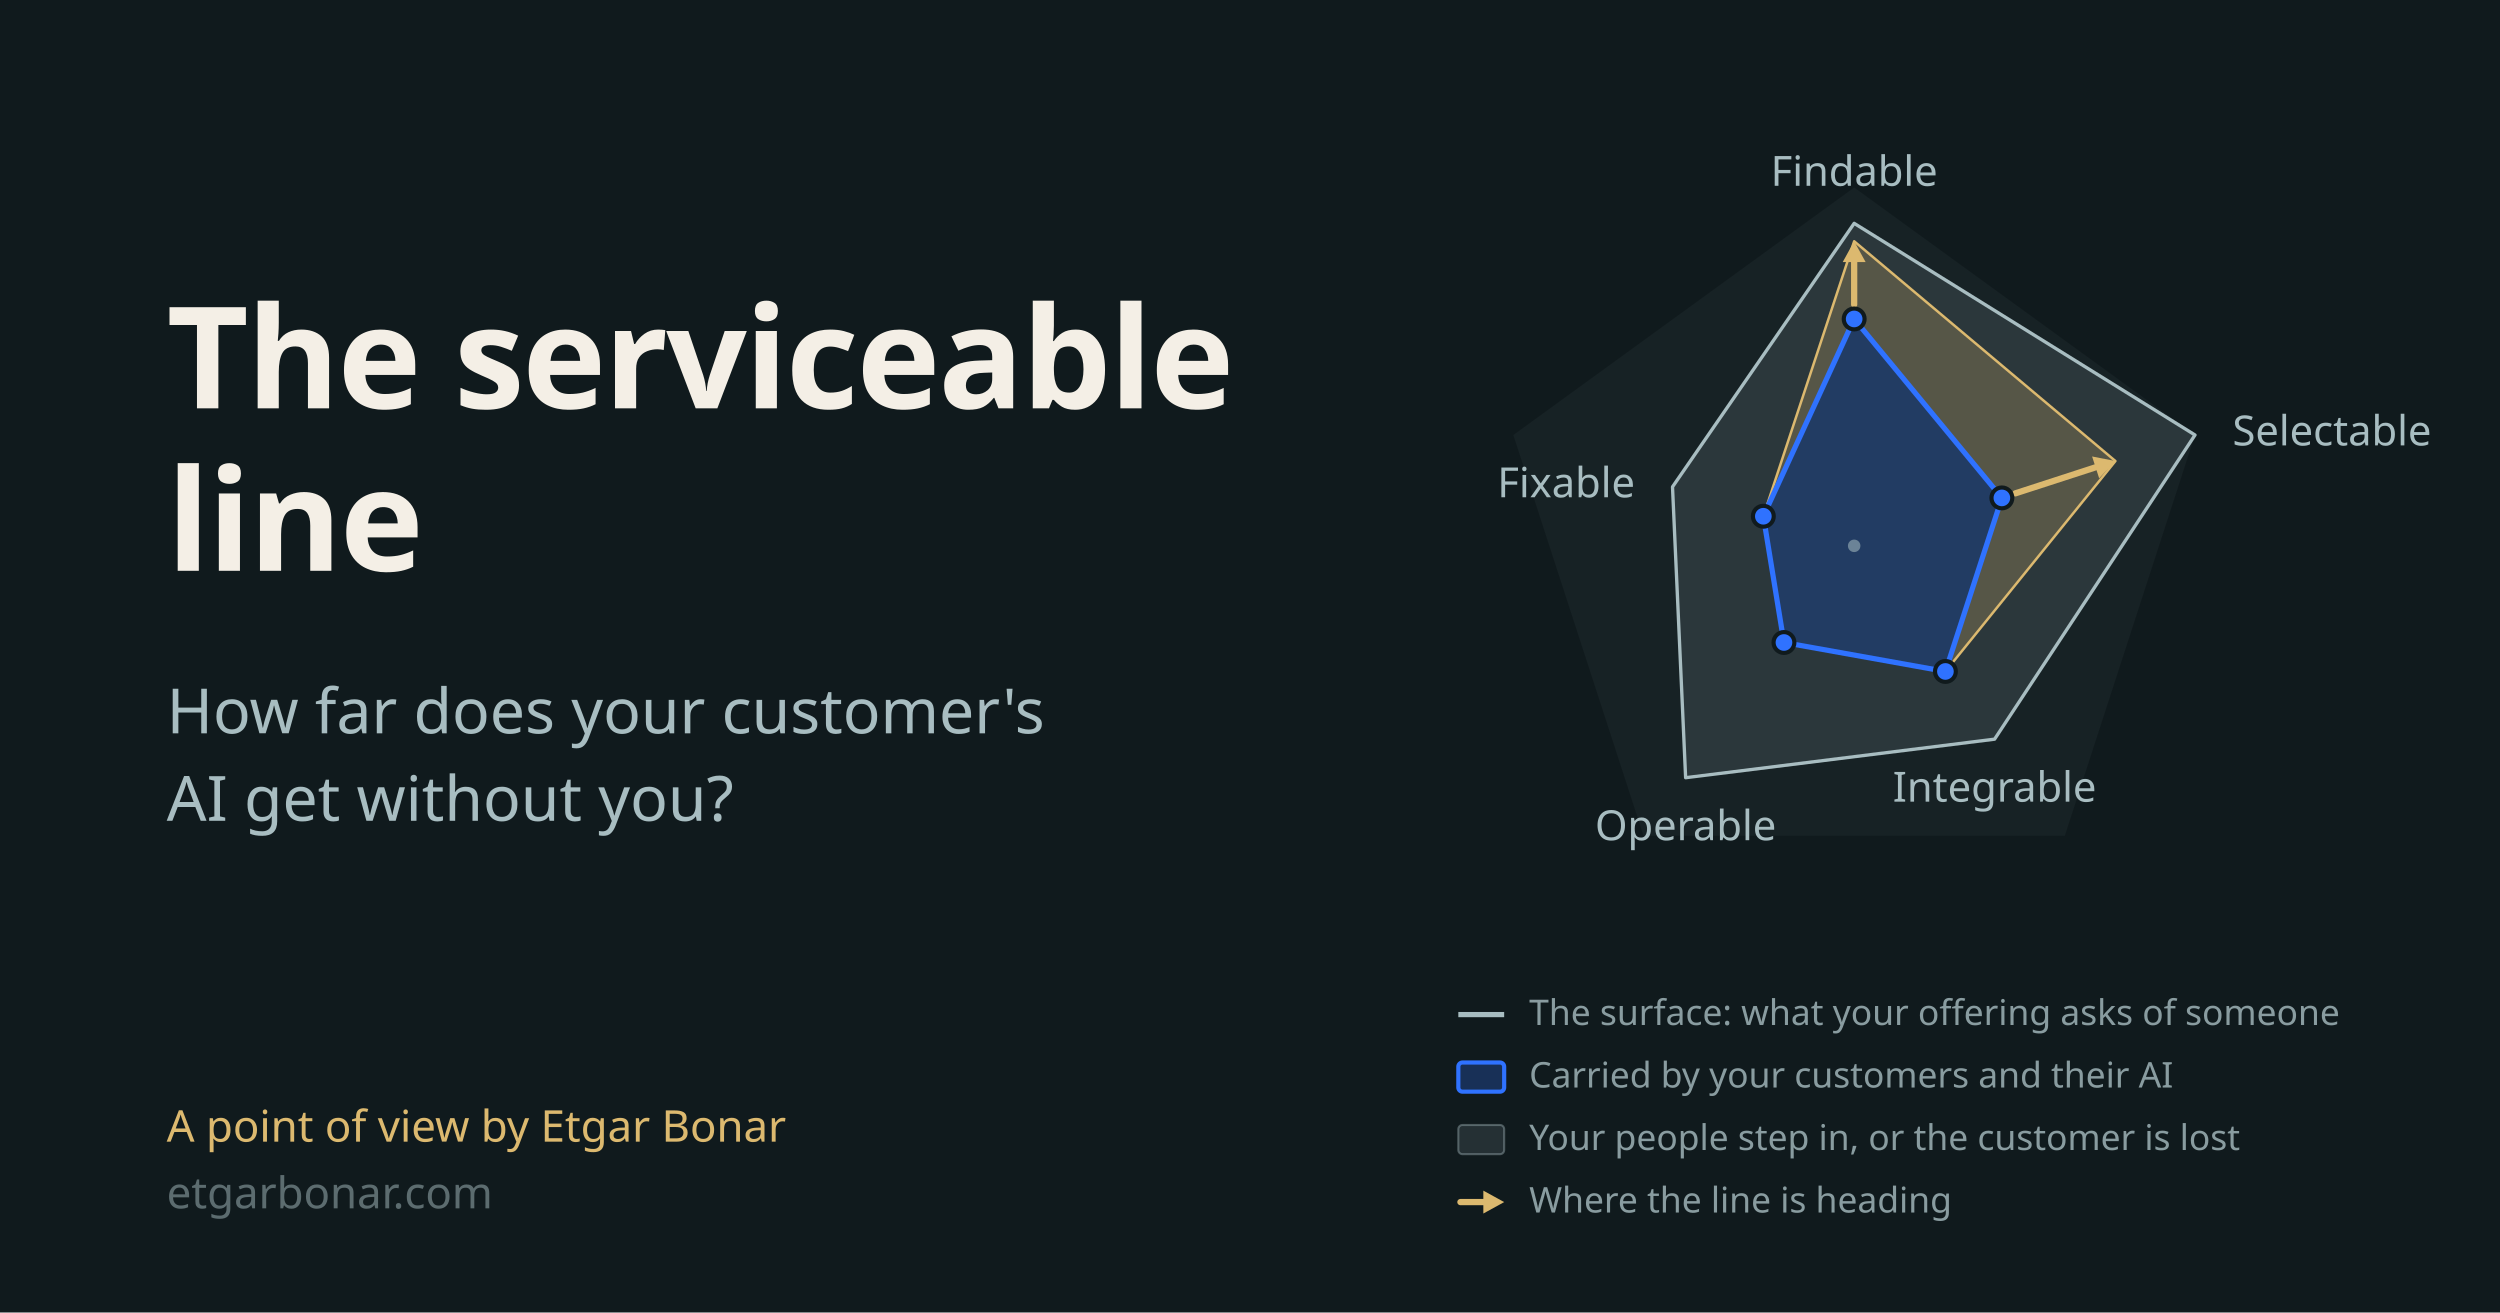
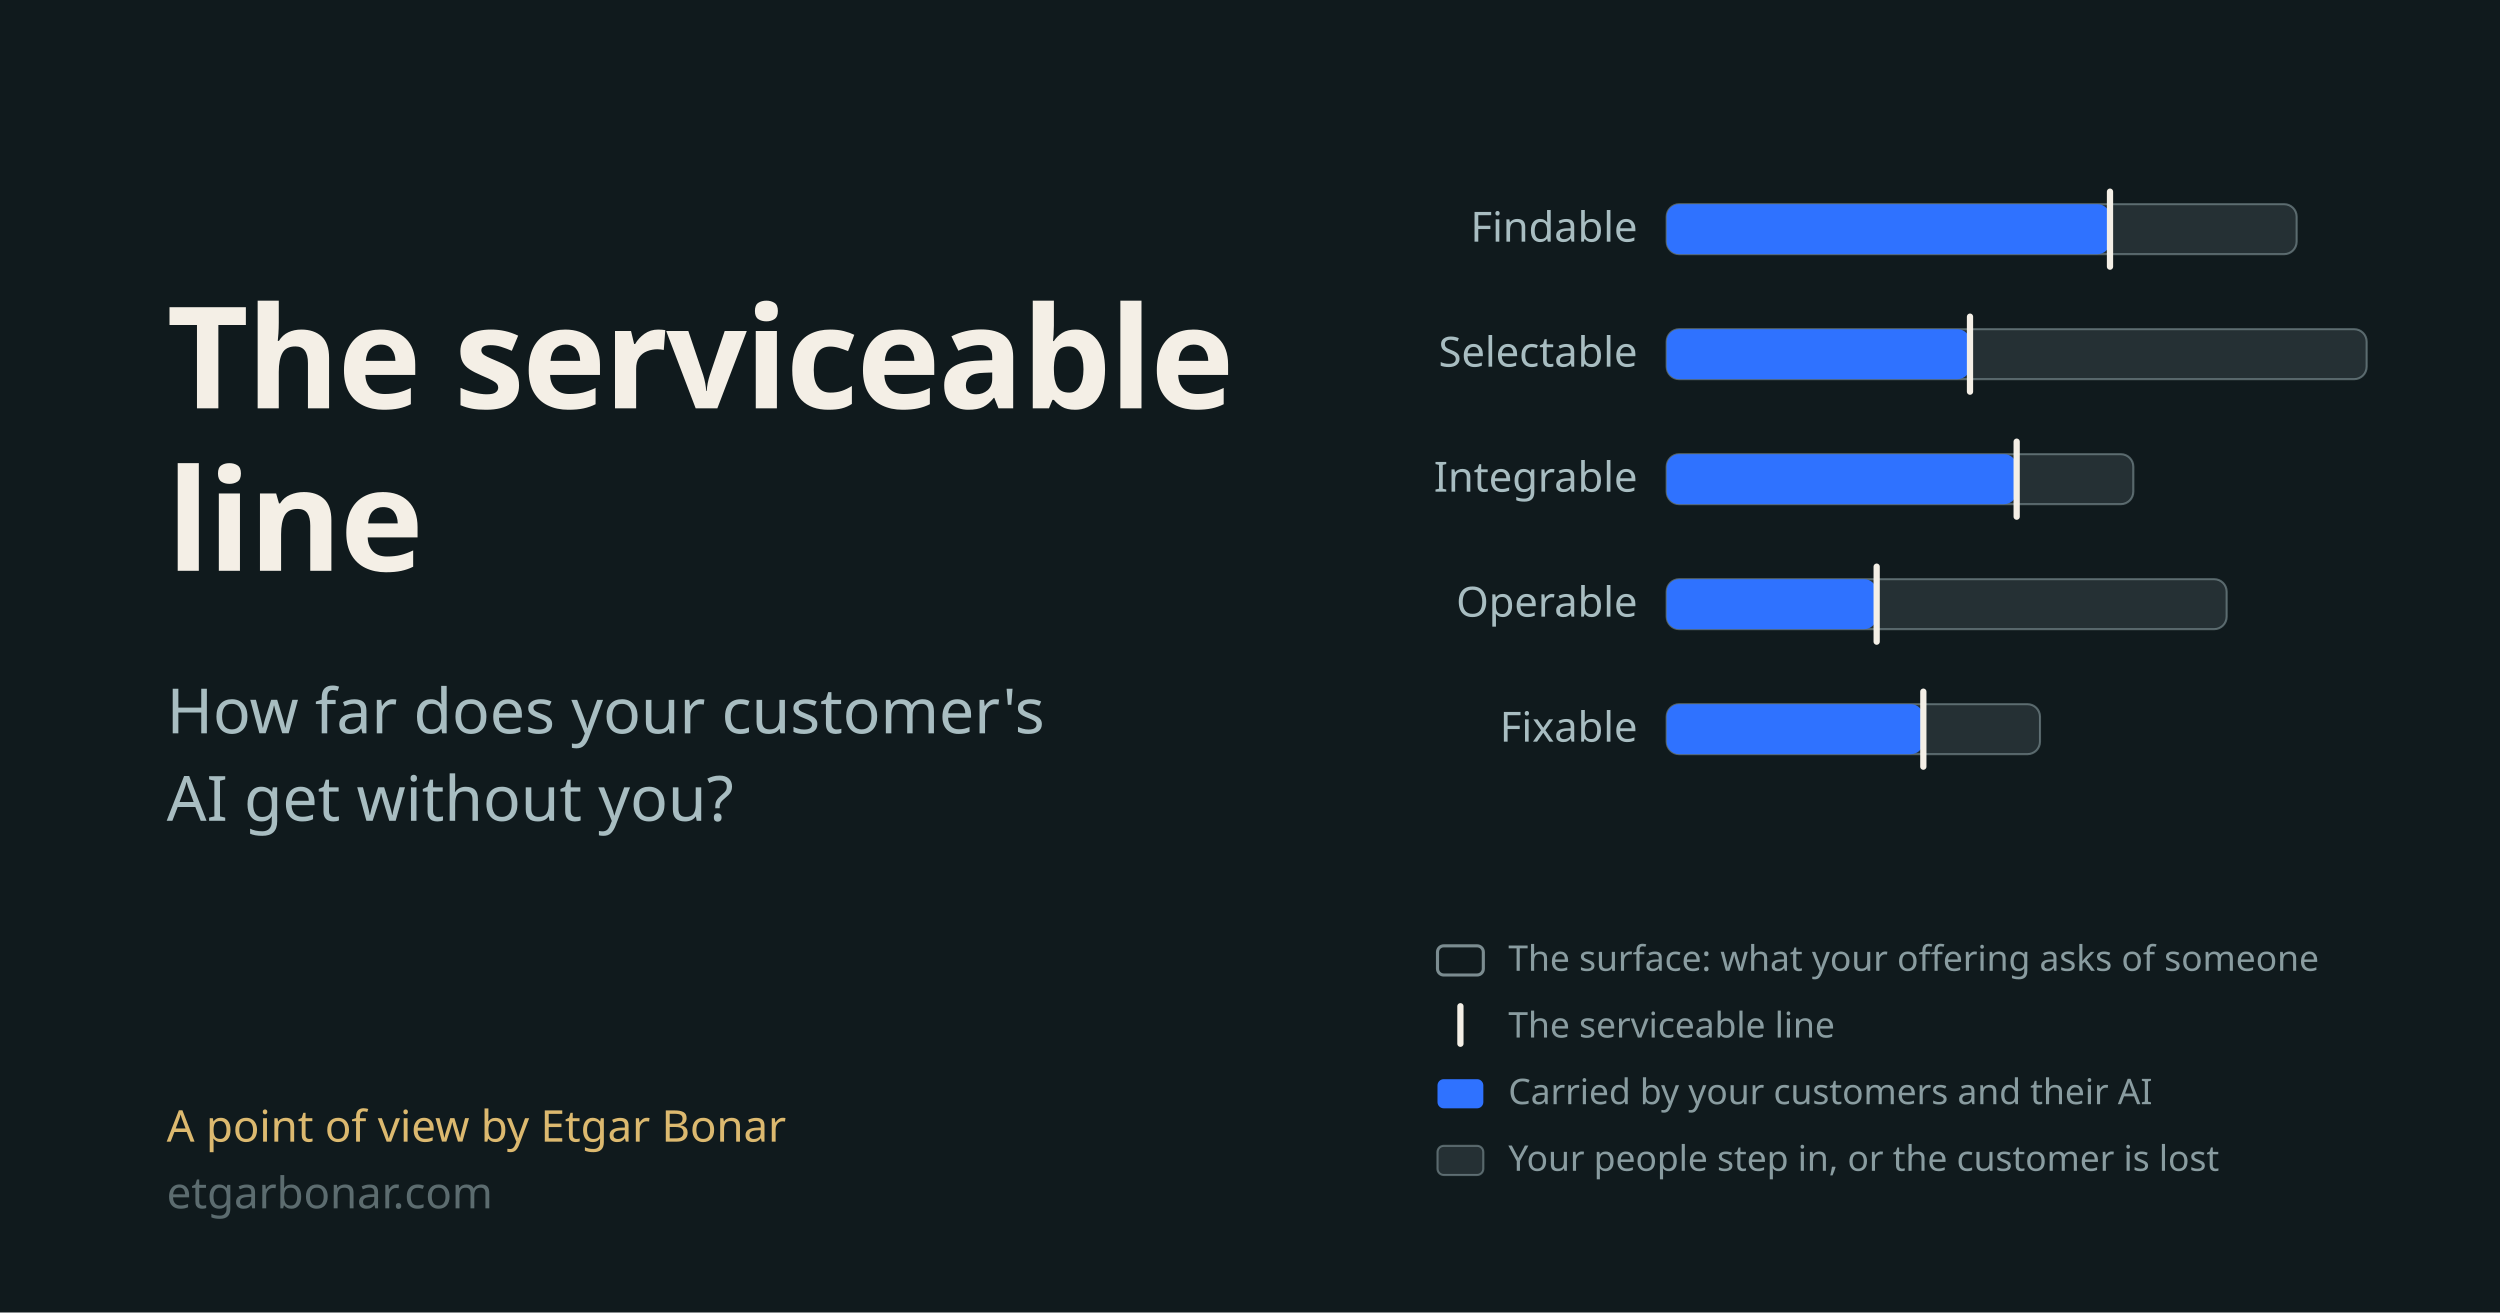
<svg xmlns="http://www.w3.org/2000/svg" width="1200" height="630" viewBox="0 0 1200 630" role="img" aria-labelledby="cardtitle carddesc">
  <rect width="1200" height="630" fill="#101a1d" />
-   <g transform="translate(890 262)">
-     <polygon points="0.0,-172.0 163.6,-53.2 101.1,139.2 -101.1,139.2 -163.6,-53.2" fill="#a8bdc1" fill-opacity=".05" />
-     <polygon points="0.0,-154.8 163.6,-53.2 67.4,92.8 -80.9,111.3 -87.2,-28.3" fill="#a8bdc1" fill-opacity=".14" stroke="#a8bdc1" stroke-width="1.6" stroke-linejoin="round" />
-     <polygon points="0.0,-146.2 125.4,-40.7 43.8,60.3 -33.7,46.4 -43.6,-14.2" fill="#dcb96f" fill-opacity=".24" stroke="#dcb96f" stroke-width="1.2" stroke-linejoin="round" />
-     <polygon points="0.0,-108.9 70.9,-23.0 43.8,60.3 -33.7,46.4 -43.6,-14.2" fill="#1e2a2d" />
-     <polygon points="0.0,-108.9 70.9,-23.0 43.8,60.3 -33.7,46.4 -43.6,-14.2" fill="#2f72ff" fill-opacity=".26" stroke="#2f72ff" stroke-width="2.5" stroke-linejoin="round" />
-     <circle cx="0" cy="0" r="3" fill="#a8bdc1" opacity=".55" />
-     <line x1="0.0" y1="-115.8" x2="0.0" y2="-136.2" stroke="#dcb96f" stroke-width="3" stroke-linecap="round" />
-     <polygon points="0.0,-146.2 5.5,-136.2 -5.5,-136.2" fill="#dcb96f" />
-     <line x1="77.4" y1="-25.2" x2="115.9" y2="-37.7" stroke="#dcb96f" stroke-width="3" stroke-linecap="round" />
-     <polygon points="125.4,-40.7 117.6,-32.4 114.2,-42.9" fill="#dcb96f" />
-     <circle cx="0.0" cy="-108.9" r="5" fill="#2f72ff" stroke="#101a1d" stroke-width="2" />
-     <circle cx="70.9" cy="-23.0" r="5" fill="#2f72ff" stroke="#101a1d" stroke-width="2" />
-     <circle cx="43.8" cy="60.3" r="5" fill="#2f72ff" stroke="#101a1d" stroke-width="2" />
-     <circle cx="-33.7" cy="46.4" r="5" fill="#2f72ff" stroke="#101a1d" stroke-width="2" />
-     <circle cx="-43.6" cy="-14.2" r="5" fill="#2f72ff" stroke="#101a1d" stroke-width="2" />
-     <text x="0.0" y="-172.8" text-anchor="middle" font-family="Noto Sans, Liberation Sans, Arial, Helvetica, sans-serif" font-size="20" fill="#a8bdc1">Findable</text>
-     <text x="181.6" y="-48.2" text-anchor="start" font-family="Noto Sans, Liberation Sans, Arial, Helvetica, sans-serif" font-size="20" fill="#a8bdc1">Selectable</text>
-     <text x="67.4" y="122.8" text-anchor="middle" font-family="Noto Sans, Liberation Sans, Arial, Helvetica, sans-serif" font-size="20" fill="#a8bdc1">Integrable</text>
-     <text x="-80.9" y="141.3" text-anchor="middle" font-family="Noto Sans, Liberation Sans, Arial, Helvetica, sans-serif" font-size="20" fill="#a8bdc1">Operable</text>
-     <text x="-105.2" y="-23.3" text-anchor="end" font-family="Noto Sans, Liberation Sans, Arial, Helvetica, sans-serif" font-size="20" fill="#a8bdc1">Fixable</text>
-   </g>
-   <path d="M700 487H722" stroke="#a8bdc1" stroke-width="2.5" />
-   <text x="734" y="492" font-family="Noto Sans, Liberation Sans, Arial, Helvetica, sans-serif" font-size="17" fill="#a8bdc1" opacity=".8">The surface: what your offering asks of someone</text>
-   <rect x="700" y="510" width="22" height="14" rx="2" fill="#2f72ff" fill-opacity=".26" stroke="#2f72ff" stroke-width="2" />
-   <text x="734" y="522" font-family="Noto Sans, Liberation Sans, Arial, Helvetica, sans-serif" font-size="17" fill="#a8bdc1" opacity=".8">Carried by your customers and their AI</text>
-   <rect x="700" y="540" width="22" height="14" rx="2" fill="#a8bdc1" fill-opacity=".14" stroke="#a8bdc1" stroke-opacity=".4" />
-   <text x="734" y="552" font-family="Noto Sans, Liberation Sans, Arial, Helvetica, sans-serif" font-size="17" fill="#a8bdc1" opacity=".8">Your people step in, or the customer is lost</text>
-   <path d="M701 577H713" stroke="#dcb96f" stroke-width="3" stroke-linecap="round" />
-   <polygon points="722,577 712,571.5 712,582.5" fill="#dcb96f" />
-   <text x="734" y="582" font-family="Noto Sans, Liberation Sans, Arial, Helvetica, sans-serif" font-size="17" fill="#a8bdc1" opacity=".8">Where the line is heading</text>
+   <text x="786" y="116" text-anchor="end" font-family="Noto Sans, Liberation Sans, Arial, Helvetica, sans-serif" font-size="20" fill="#a8bdc1">Findable</text>
+   <rect x="800" y="98.0" width="302.4" height="24" rx="6.0" fill="#a8bdc1" fill-opacity=".14" stroke="#a8bdc1" stroke-opacity=".45" />
+   <rect x="800" y="98.0" width="212.8" height="24" rx="6.0" fill="#2f72ff" />
+   <line x1="1012.8" y1="92.0" x2="1012.8" y2="128.0" stroke="#f4efe6" stroke-width="3" stroke-linecap="round" />
+   <text x="786" y="176" text-anchor="end" font-family="Noto Sans, Liberation Sans, Arial, Helvetica, sans-serif" font-size="20" fill="#a8bdc1">Selectable</text>
+   <rect x="800" y="158.0" width="336.0" height="24" rx="6.0" fill="#a8bdc1" fill-opacity=".14" stroke="#a8bdc1" stroke-opacity=".45" />
+   <rect x="800" y="158.0" width="145.6" height="24" rx="6.0" fill="#2f72ff" />
+   <line x1="945.6" y1="152.0" x2="945.6" y2="188.0" stroke="#f4efe6" stroke-width="3" stroke-linecap="round" />
+   <text x="786" y="236" text-anchor="end" font-family="Noto Sans, Liberation Sans, Arial, Helvetica, sans-serif" font-size="20" fill="#a8bdc1">Integrable</text>
+   <rect x="800" y="218.0" width="224.0" height="24" rx="6.0" fill="#a8bdc1" fill-opacity=".14" stroke="#a8bdc1" stroke-opacity=".45" />
+   <rect x="800" y="218.0" width="168.0" height="24" rx="6.0" fill="#2f72ff" />
+   <line x1="968.0" y1="212.0" x2="968.0" y2="248.0" stroke="#f4efe6" stroke-width="3" stroke-linecap="round" />
+   <text x="786" y="296" text-anchor="end" font-family="Noto Sans, Liberation Sans, Arial, Helvetica, sans-serif" font-size="20" fill="#a8bdc1">Operable</text>
+   <rect x="800" y="278.0" width="268.8" height="24" rx="6.0" fill="#a8bdc1" fill-opacity=".14" stroke="#a8bdc1" stroke-opacity=".45" />
+   <rect x="800" y="278.0" width="100.8" height="24" rx="6.0" fill="#2f72ff" />
+   <line x1="900.8" y1="272.0" x2="900.8" y2="308.0" stroke="#f4efe6" stroke-width="3" stroke-linecap="round" />
+   <text x="786" y="356" text-anchor="end" font-family="Noto Sans, Liberation Sans, Arial, Helvetica, sans-serif" font-size="20" fill="#a8bdc1">Fixable</text>
+   <rect x="800" y="338.0" width="179.2" height="24" rx="6.0" fill="#a8bdc1" fill-opacity=".14" stroke="#a8bdc1" stroke-opacity=".45" />
+   <rect x="800" y="338.0" width="123.2" height="24" rx="6.0" fill="#2f72ff" />
+   <line x1="923.2" y1="332.0" x2="923.2" y2="368.0" stroke="#f4efe6" stroke-width="3" stroke-linecap="round" />
+   <rect x="690" y="454" width="22" height="14" rx="3" fill="none" stroke="#a8bdc1" stroke-opacity=".7" stroke-width="1.5" />
+   <text x="724" y="466" font-family="Noto Sans, Liberation Sans, Arial, Helvetica, sans-serif" font-size="17" fill="#a8bdc1" opacity=".8">The surface: what your offering asks of someone</text>
+   <line x1="701" y1="483" x2="701" y2="501" stroke="#f4efe6" stroke-width="3" stroke-linecap="round" />
+   <text x="724" y="498" font-family="Noto Sans, Liberation Sans, Arial, Helvetica, sans-serif" font-size="17" fill="#a8bdc1" opacity=".8">The serviceable line</text>
+   <rect x="690" y="518" width="22" height="14" rx="3" fill="#2f72ff" />
+   <text x="724" y="530" font-family="Noto Sans, Liberation Sans, Arial, Helvetica, sans-serif" font-size="17" fill="#a8bdc1" opacity=".8">Carried by your customers and their AI</text>
+   <rect x="690" y="550" width="22" height="14" rx="3" fill="#a8bdc1" fill-opacity=".14" stroke="#a8bdc1" stroke-opacity=".45" />
+   <text x="724" y="562" font-family="Noto Sans, Liberation Sans, Arial, Helvetica, sans-serif" font-size="17" fill="#a8bdc1" opacity=".8">Your people step in, or the customer is lost</text>
  <text x="80" y="196" font-family="Noto Sans, Liberation Sans, Arial, Helvetica, sans-serif" font-size="68" font-weight="700" letter-spacing="-1" fill="#f4efe6">The serviceable</text>
  <text x="80" y="274" font-family="Noto Sans, Liberation Sans, Arial, Helvetica, sans-serif" font-size="68" font-weight="700" letter-spacing="-1" fill="#f4efe6">line</text>
  <text x="80" y="352" font-family="Noto Sans, Liberation Sans, Arial, Helvetica, sans-serif" font-size="30" fill="#a8bdc1">How far does your customer's</text>
  <text x="80" y="394" font-family="Noto Sans, Liberation Sans, Arial, Helvetica, sans-serif" font-size="30" fill="#a8bdc1">AI get without you?</text>
  <text x="80" y="548" font-family="Noto Sans, Liberation Sans, Arial, Helvetica, sans-serif" font-size="21" fill="#dcb96f">A point of view by Etgar Bonar</text>
  <text x="80" y="580" font-family="Noto Sans, Liberation Sans, Arial, Helvetica, sans-serif" font-size="21" fill="#a8bdc1" opacity=".5">etgarbonar.com</text>
</svg>
